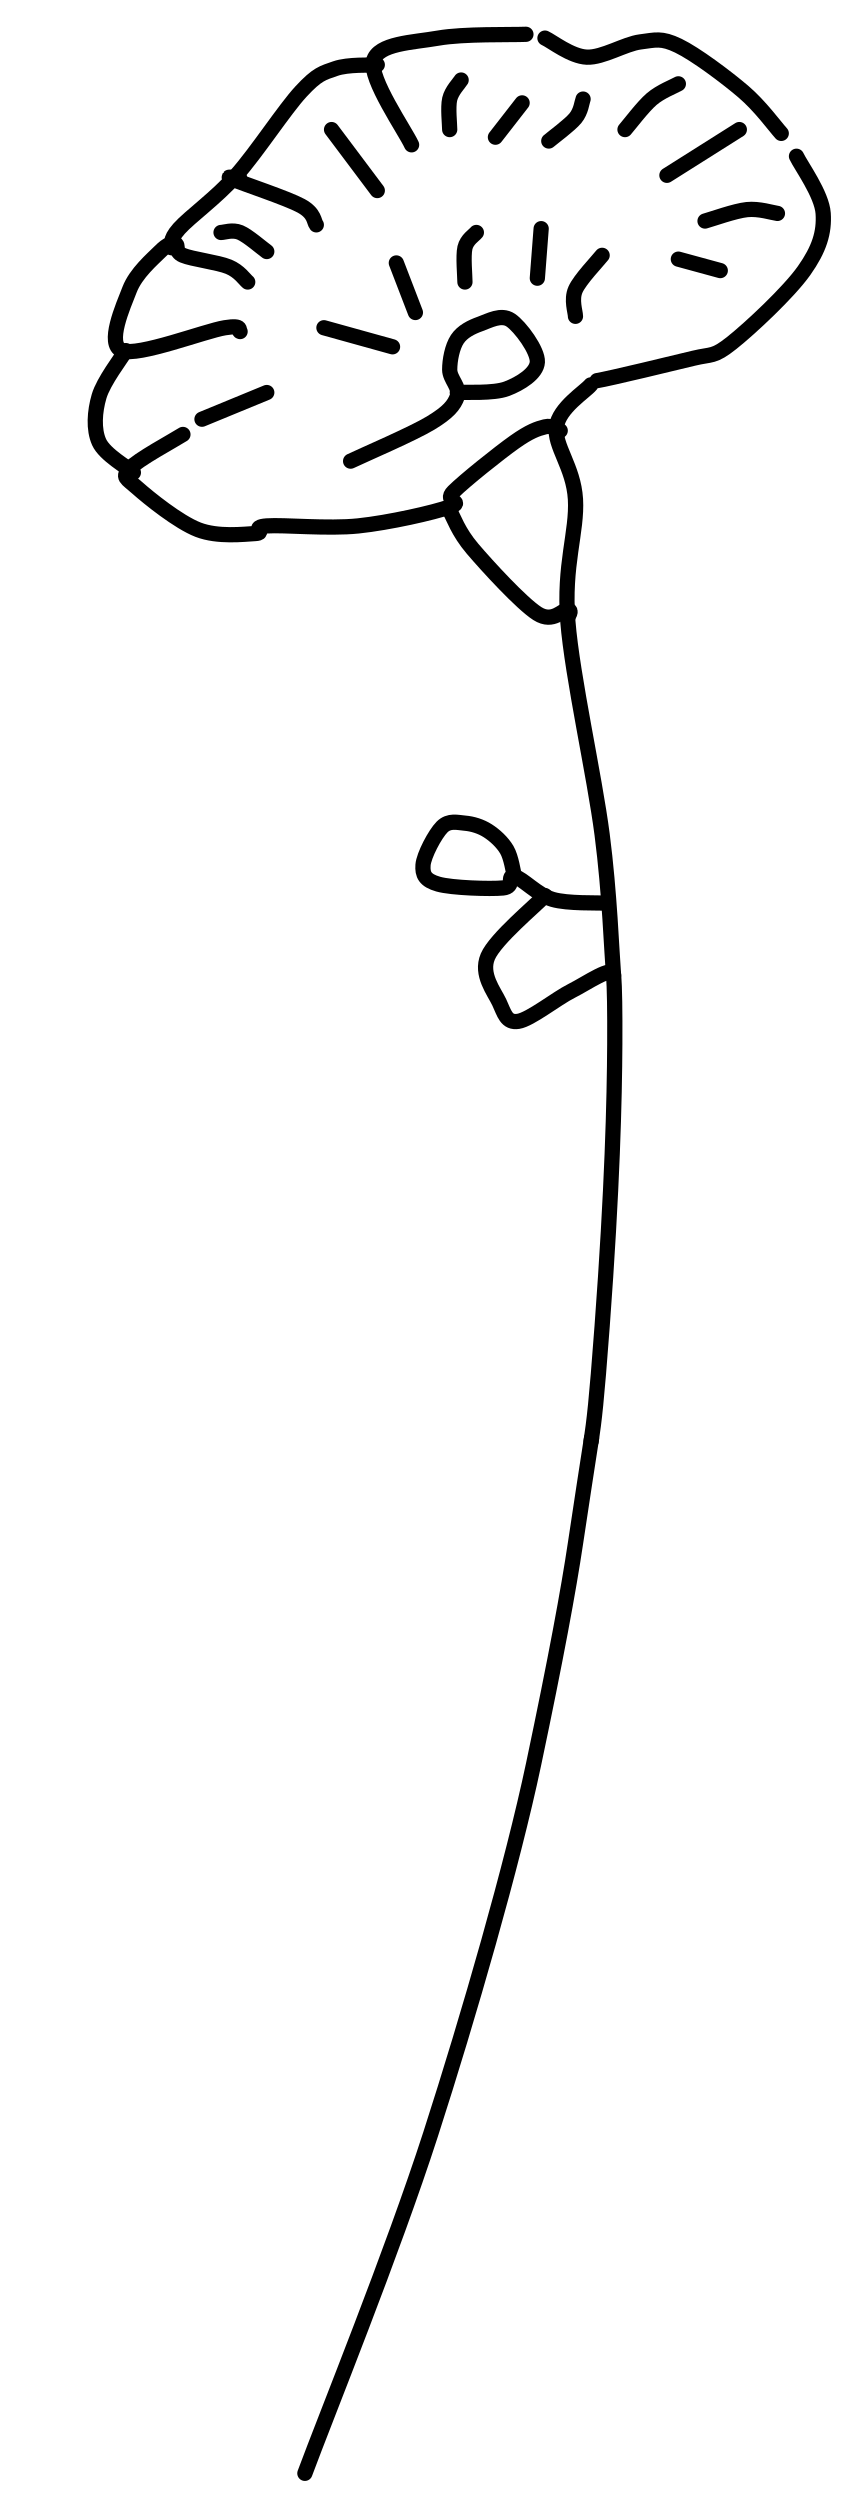
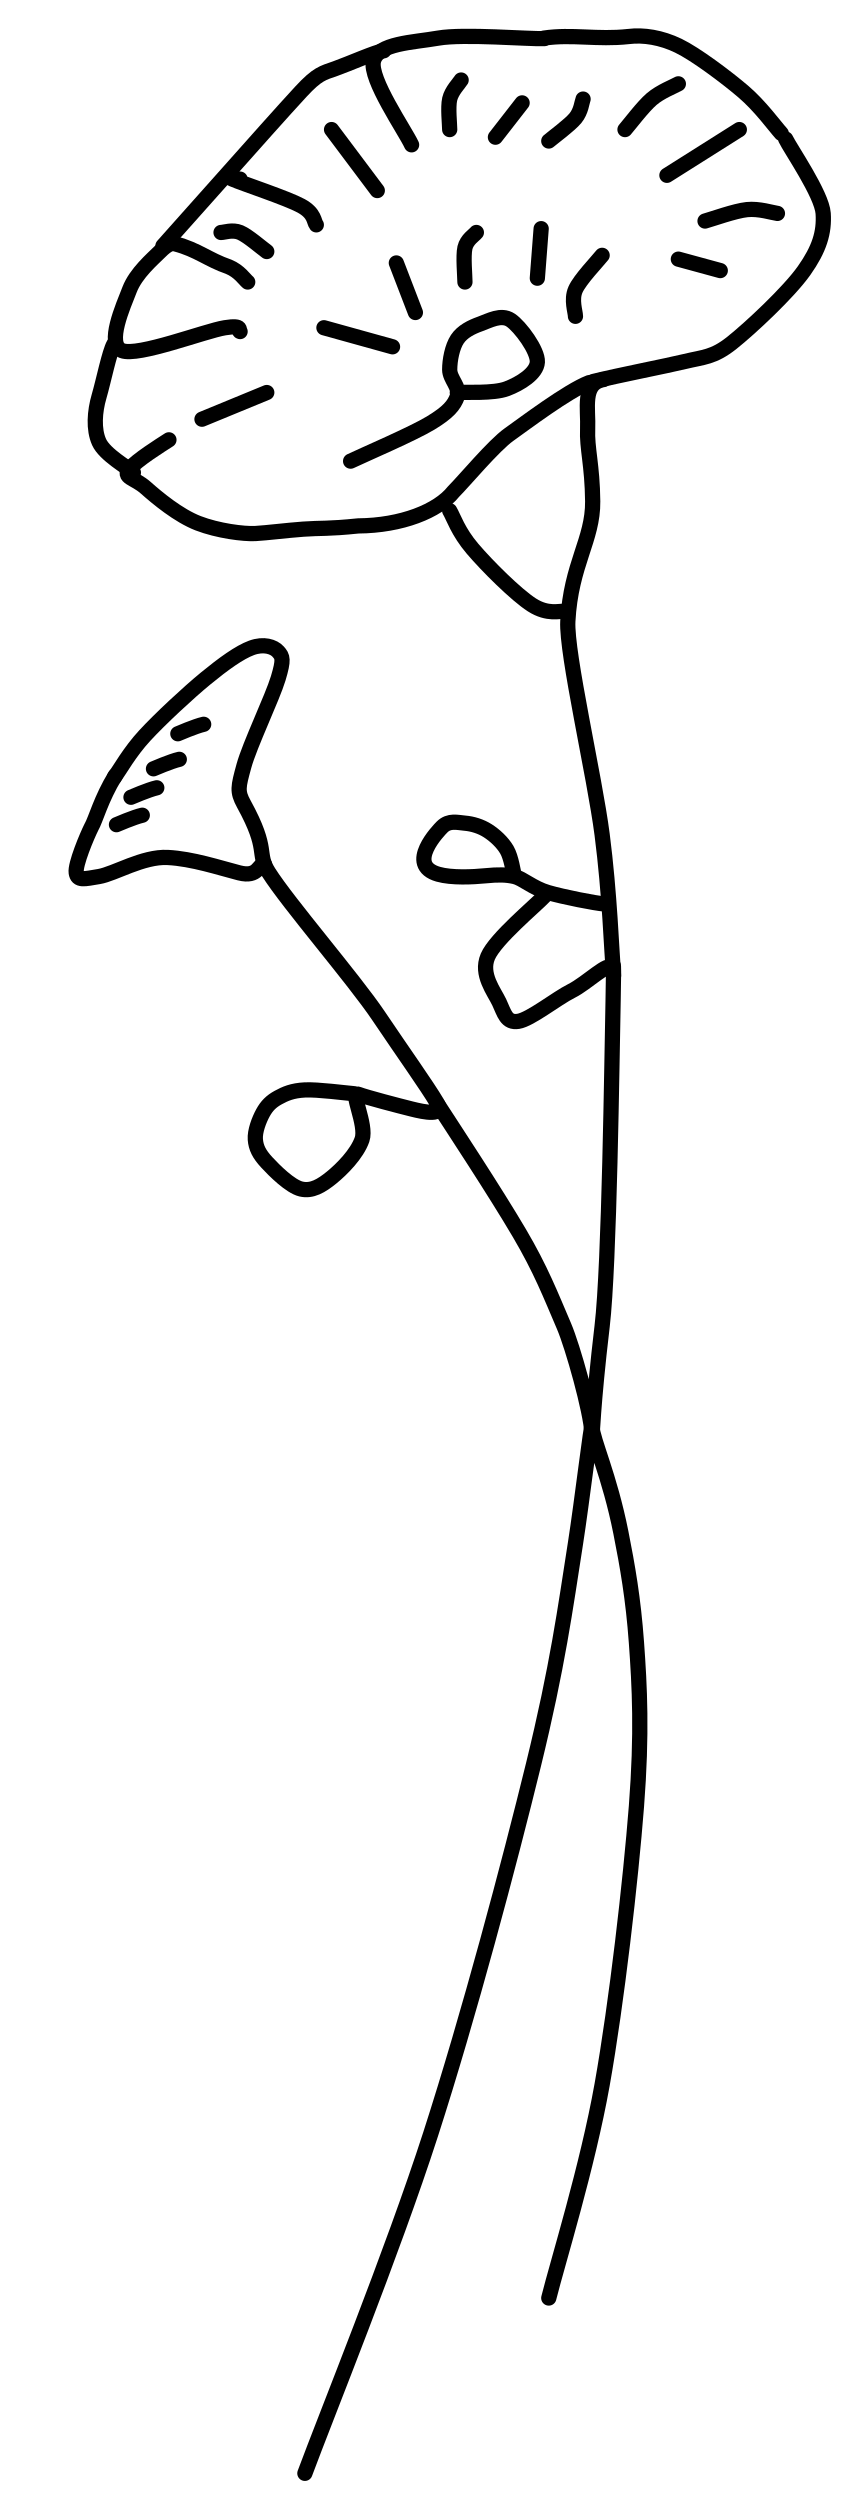
<svg xmlns="http://www.w3.org/2000/svg" viewBox="0 0 227 656" width="227" height="656" version="1.1" id="svg33">
  <defs id="defs33" />
-   <path d="M138.00,9.00 C134.17,9.17 121.67,8.83 115.00,10.00 C108.33,11.17 99.17,11.33 98.00,16.00 C96.83,20.67 106.33,34.33 108.00,38.00" fill="none" stroke="black" stroke-width="6.00" stroke-linecap="round" stroke-linejoin="round" id="path1" style="stroke-width:4;stroke-dasharray:none" />
-   <path d="M143.00,10.00 C144.83,10.83 149.83,14.83 154.00,15.00 C158.17,15.17 164.00,11.50 168.00,11.00 C172.00,10.50 173.50,9.83 178.00,12.00 C182.50,14.17 190.50,20.17 195.00,24.00 C199.50,27.83 203.33,33.17 205.00,35.00" fill="none" stroke="black" stroke-width="6.00" stroke-linecap="round" stroke-linejoin="round" id="path2" style="stroke-width:4;stroke-dasharray:none" />
+   <path d="M 142.806,10.131 C 138.976,10.301 121.67,8.83 115,10 c -6.67,1.17 -15.83,1.33 -17,6 -1.17,4.67 8.33,18.33 10,22" fill="none" stroke="#000000" stroke-width="6.00" stroke-linecap="round" stroke-linejoin="round" id="path1" style="stroke-width:4;stroke-dasharray:none" />
+   <path d="m 142.717,10 c 7.353,-1.099 14,0.482 22.173,-0.413 C 168.89,9.087 173.5,9.83 178,12 c 4.5,2.17 12.5,8.17 17,12 4.5,3.83 8.33,9.17 10,11" fill="none" stroke="#000000" stroke-width="6.00" stroke-linecap="round" stroke-linejoin="round" id="path2" style="stroke-width:4;stroke-dasharray:none" />
  <path d="M121.00,21.00 C120.50,21.83 118.50,23.83 118.00,26.00 C117.50,28.17 118.00,32.67 118.00,34.00" fill="none" stroke="black" stroke-width="3.41" stroke-linecap="round" stroke-linejoin="round" id="path3" style="stroke-width:4;stroke-dasharray:none" />
  <path d="M178.00,22.00 C176.83,22.67 173.33,24.00 171.00,26.00 C168.67,28.00 165.17,32.67 164.00,34.00" fill="none" stroke="black" stroke-width="2.83" stroke-linecap="round" stroke-linejoin="round" id="path4" style="stroke-width:4;stroke-dasharray:none" />
  <path d="M153.00,26.00 C152.67,26.83 152.50,29.17 151.00,31.00 C149.50,32.83 145.17,36.00 144.00,37.00" fill="none" stroke="black" stroke-width="2.83" stroke-linecap="round" stroke-linejoin="round" id="path5" style="stroke-width:4;stroke-dasharray:none" />
  <path d="M137.00,27.00 L130.00,36.00" fill="none" stroke="black" stroke-width="2.83" stroke-linecap="round" stroke-linejoin="round" id="path6" style="stroke-width:4;stroke-dasharray:none" />
  <path d="M87.00,34.00 L99.00,50.00" fill="none" stroke="black" stroke-width="2.83" stroke-linecap="round" stroke-linejoin="round" id="path7" style="stroke-width:4;stroke-dasharray:none" />
  <path d="M194.00,34.00 L175.00,46.00" fill="none" stroke="black" stroke-width="2.83" stroke-linecap="round" stroke-linejoin="round" id="path8" style="stroke-width:4;stroke-dasharray:none" />
-   <path d="m 209,41 c 1.17,2.5 6.67,10 7,15 0.33,5 -1,9.33 -5,15 -4,5.67 -14.17,15.17 -19,19 -4.83,3.83 -5.17,2.83 -10,4 -4.83,1.17 -22.153,5.374 -25.323,5.874" fill="none" stroke="#000000" stroke-width="5.66" stroke-linecap="round" stroke-linejoin="round" id="path9" style="stroke-width:4;stroke-dasharray:none" />
+   <path d="M 206.173,36.477 C 207.343,38.977 215.67,51 216,56 c 0.33,5 -1,9.33 -5,15 -4,5.67 -14.17,15.17 -19,19 -4.83,3.83 -7.431,3.678 -12.261,4.848 -4.83,1.17 -17.526,3.631 -24.088,5.261" fill="none" stroke="#000000" stroke-width="5.66" stroke-linecap="round" stroke-linejoin="round" id="path9" style="stroke-width:4;stroke-dasharray:none" />
  <path d="M204.00,56.00 C202.67,55.83 199.17,54.67 196.00,55.00 C192.83,55.33 186.83,57.50 185.00,58.00" fill="none" stroke="black" stroke-width="2.00" stroke-linecap="round" stroke-linejoin="round" id="path10" style="stroke-width:4;stroke-dasharray:none" />
  <path d="M83.00,59.00 C82.33,58.17 82.67,56.00 79.00,54.00 C75.33,52.00 63.67,48.17 61.00,47.00 C58.33,45.83 62.67,47.00 63.00,47.00" fill="none" stroke="black" stroke-width="2.83" stroke-linecap="round" stroke-linejoin="round" id="path11" style="stroke-width:4;stroke-dasharray:none" />
  <path d="M142.00,60.00 L141.00,73.00" fill="none" stroke="black" stroke-width="2.41" stroke-linecap="round" stroke-linejoin="round" id="path12" style="stroke-width:4;stroke-dasharray:none" />
  <path d="M58.00,61.00 C58.83,61.00 61.00,60.17 63.00,61.00 C65.00,61.83 68.83,65.17 70.00,66.00" fill="none" stroke="black" stroke-width="2.83" stroke-linecap="round" stroke-linejoin="round" id="path13" style="stroke-width:4;stroke-dasharray:none" />
  <path d="M125.00,61.00 C124.50,61.67 122.50,62.83 122.00,65.00 C121.50,67.17 122.00,72.50 122.00,74.00" fill="none" stroke="black" stroke-width="2.83" stroke-linecap="round" stroke-linejoin="round" id="path14" style="stroke-width:4;stroke-dasharray:none" />
  <path d="M158.00,67.00 C156.83,68.50 152.17,73.33 151.00,76.00 C149.83,78.67 151.00,81.83 151.00,83.00" fill="none" stroke="black" stroke-width="2.83" stroke-linecap="round" stroke-linejoin="round" id="path15" style="stroke-width:4;stroke-dasharray:none" />
  <path d="M178.00,68.00 L189.00,71.00" fill="none" stroke="black" stroke-width="2.83" stroke-linecap="round" stroke-linejoin="round" id="path16" style="stroke-width:4;stroke-dasharray:none" />
  <path d="M104.00,69.00 L109.00,82.00" fill="none" stroke="black" stroke-width="2.83" stroke-linecap="round" stroke-linejoin="round" id="path17" style="stroke-width:4;stroke-dasharray:none" />
-   <path d="M65.00,74.00 C64.17,73.33 62.83,71.17 60.00,70.00 C57.17,68.83 50.33,68.00 48.00,67.00 C45.67,66.00 47.00,64.17 46.00,64.00 C45.00,63.83 44.00,64.00 42.00,66.00 C40.00,68.00 35.67,71.67 34.00,76.00 C32.33,80.33 27.83,90.33 32.00,92.00 C36.17,93.67 53.83,86.83 59.00,86.00 C64.17,85.17 62.33,86.83 63.00,87.00" fill="none" stroke="black" stroke-width="5.66" stroke-linecap="round" stroke-linejoin="round" id="path18" style="stroke-width:4;stroke-dasharray:none" />
+   <path d="m 65,74 c -0.83,-0.67 -2.17,-2.83 -5,-4 -5.329,-1.822 -8.177,-4.481 -14,-6 -0.982,-0.256 -2,0 -4,2 -2,2 -6.33,5.67 -8,10 -1.67,4.33 -6.17,14.33 -2,16 4.17,1.67 21.83,-5.17 27,-6 5.17,-0.83 3.33,0.83 4,1" fill="none" stroke="#000000" stroke-width="5.66" stroke-linecap="round" stroke-linejoin="round" id="path18" style="stroke-width:4;stroke-dasharray:none" />
  <path d="M85.00,86.00 L103.00,91.00" fill="none" stroke="black" stroke-width="2.83" stroke-linecap="round" stroke-linejoin="round" id="path19" style="stroke-width:4;stroke-dasharray:none" />
-   <path d="M155.00,101.00 C153.50,102.83 146.67,107.00 146.00,112.00 C145.33,117.00 150.50,122.50 151.00,131.00 C151.50,139.50 147.83,148.33 149.00,163.00 C150.17,177.67 156.00,203.50 158.00,219.00 C160.00,234.50 160.50,249.83 161.00,256.00" fill="none" stroke="black" stroke-width="6.00" stroke-linecap="round" stroke-linejoin="round" id="path20" style="stroke-width:4;stroke-dasharray:none" />
+   <path d="m 158.392,99.587 c -5.74,0.982 -3.956,7.673 -4.194,12.979 -0.227,5.046 1.23,9.432 1.325,19 0.1,10.055 -5.728,16.468 -6.523,31.435 -0.45,8.473 7,40.5 9,56 2,15.5 2.5,30.83 3,37" fill="none" stroke="#000000" stroke-width="6.00" stroke-linecap="round" stroke-linejoin="round" id="path20" style="stroke-width:4;stroke-dasharray:none" />
  <path d="M70.00,103.00 L53.00,110.00" fill="none" stroke="black" stroke-width="2.83" stroke-linecap="round" stroke-linejoin="round" id="path21" style="stroke-width:4;stroke-dasharray:none" />
-   <path d="M48.00,114.00 C45.67,115.50 36.00,120.67 34.00,123.00 C32.00,125.33 33.00,125.33 36.00,128.00 C39.00,130.67 46.83,137.00 52.00,139.00 C57.17,141.00 64.00,140.17 67.00,140.00 C70.00,139.83 65.50,138.33 70.00,138.00 C74.50,137.67 86.00,138.83 94.00,138.00 C102.00,137.17 113.83,134.50 118.00,133.00 C122.17,131.50 116.17,131.83 119.00,129.00 C121.83,126.17 131.00,118.83 135.00,116.00 C139.00,113.17 141.00,112.50 143.00,112.00 C145.00,111.50 146.33,112.83 147.00,113.00" fill="none" stroke="black" stroke-width="6.32" stroke-linecap="round" stroke-linejoin="round" id="path22" style="stroke-width:4;stroke-dasharray:none" />
+   <path d="M 44.325,115.413 C 41.995,116.913 36,120.67 34,123 c -2,2.33 1.261,2.33 4.261,5 3,2.67 8.569,7.304 13.739,9.304 5.17,2 12,2.866 15,2.696 3,-0.17 8.111,-0.822 12.611,-1.152 C 84.111,138.518 86,138.83 94,138 c 11.276,-0.082 20.917,-3.86 25,-9 2.83,-2.83 10.587,-12.149 14.587,-14.979 4,-2.83 15.329,-11.415 21.003,-13.611" fill="none" stroke="#000000" stroke-width="6.32" stroke-linecap="round" stroke-linejoin="round" id="path22" style="stroke-width:4;stroke-dasharray:none" />
  <path d="M92.00,121.00 C95.50,119.33 108.33,113.83 113.00,111.00 C117.67,108.17 119.17,106.33 120.00,104.00 C120.83,101.67 118.00,99.50 118.00,97.00 C118.00,94.50 118.67,91.00 120.00,89.00 C121.33,87.00 123.67,85.83 126.00,85.00 C128.33,84.17 131.50,82.33 134.00,84.00 C136.50,85.67 141.17,92.00 141.00,95.00 C140.83,98.00 136.50,100.67 133.00,102.00 C129.50,103.33 122.17,102.83 120.00,103.00" fill="none" stroke="black" stroke-width="4.47" stroke-linecap="round" stroke-linejoin="round" id="path23" style="stroke-width:4;stroke-dasharray:none" />
-   <path d="M 155.212,377.416 C 154.227,383.77 152.624,394.122 151,405 c -1.808,12.107 -5.076,29.935 -11,58 -5.492,26.021 -17,66 -27,97 -10,31 -27.5,74.17 -33,89" fill="none" stroke="#000000" stroke-width="4.47" stroke-linecap="round" stroke-linejoin="round" id="path25" style="stroke-width:4;stroke-dasharray:none" />
-   <path d="M45.00,65.00 C45.33,64.17 44.17,63.17 47.00,60.00 C49.83,56.83 56.67,52.00 62.00,46.00 C67.33,40.00 74.67,28.67 79.00,24.00 C83.33,19.33 84.67,19.17 88.00,18.00 C91.33,16.83 97.17,17.17 99.00,17.00" fill="none" stroke="black" stroke-width="7.21" stroke-linecap="round" stroke-linejoin="round" id="path26" style="stroke-width:4;stroke-dasharray:none" />
-   <path d="M33.00,92.00 C31.83,94.00 27.17,100.00 26.00,104.00 C24.83,108.00 24.50,112.67 26.00,116.00 C27.50,119.33 33.50,122.67 35.00,124.00" fill="none" stroke="black" stroke-width="6.32" stroke-linecap="round" stroke-linejoin="round" id="path27" style="stroke-width:4;stroke-dasharray:none" />
-   <path d="M118.00,134.00 C119.00,135.67 120.17,139.50 124.00,144.00 C127.83,148.50 136.83,158.33 141.00,161.00 C145.17,163.67 147.67,159.83 149.00,160.00 C150.33,160.17 149.00,161.67 149.00,162.00" fill="none" stroke="black" stroke-width="7.21" stroke-linecap="round" stroke-linejoin="round" id="path28" style="stroke-width:4;stroke-dasharray:none" />
-   <path d="M135.00,230.00 C134.67,228.83 134.17,225.00 133.00,223.00 C131.83,221.00 129.83,219.17 128.00,218.00 C126.17,216.83 124.00,216.17 122.00,216.00 C120.00,215.83 117.83,215.17 116.00,217.00 C114.17,218.83 111.17,224.50 111.00,227.00 C110.83,229.50 111.50,231.00 115.00,232.00 C118.50,233.00 128.67,233.33 132.00,233.00 C135.33,232.67 132.83,229.50 135.00,230.00 C137.17,230.50 141.00,234.83 145.00,236.00 C149.00,237.17 156.67,236.83 159.00,237.00" fill="none" stroke="black" stroke-width="6.00" stroke-linecap="round" stroke-linejoin="round" id="path31" style="stroke-width:4;stroke-dasharray:none" />
-   <path d="m 143,235 c -2.5,2.67 -13,11.33 -15,16 -2,4.67 1.67,9.17 3,12 1.33,2.83 1.83,5.5 5,5 3.17,-0.5 10,-6 14,-8 4,-2 10.814,-6.834 11.016,-4.144 0.248,3.307 0.349,9.372 0.302,18.095 -0.078,14.617 -0.623,37.695 -3.318,74.049 -1.5,20.234 -2.09,24.745 -2.889,30.187" fill="none" stroke="#000000" stroke-width="7.21" stroke-linecap="round" stroke-linejoin="round" id="path32" style="stroke-width:4;stroke-dasharray:none" />
+   <path d="m 30.562,216.396 c 0,0 4.617,-2.002 6.774,-2.48 m -2.968,-4.717 c 0,0 4.617,-2.002 6.774,-2.48 m -0.869,-4.989 c 0,0 4.617,-2.002 6.774,-2.48 m -0.379,-6.714 c 0,0 4.617,-2.002 6.774,-2.48" fill="none" stroke="#000000" stroke-width="4.00" stroke-linecap="round" stroke-linejoin="round" id="path24" style="stroke-width:4;stroke-dasharray:none" />
+   <path d="m 144,603 c 2.33,-9.33 10.17,-34.5 14,-56 3.83,-21.5 7.5,-53.67 9,-73 1.5,-19.33 0.83,-31.5 0,-43 -0.83,-11.5 -2.331,-20.038 -4.083,-28.871 -2.949,-14.869 -7.441,-24.365 -7.575,-27.758 -0.072,-1.829 -2.642,19.762 -4.342,30.629 -2.67,17.066 -4.67,32.17 -11,58 -6.33,25.83 -17,66 -27,97 -10,31 -27.5,74.17 -33,89" fill="none" stroke="#000000" stroke-width="4.47" stroke-linecap="round" stroke-linejoin="round" id="path25" style="stroke-width:4;stroke-dasharray:none" />
+   <path d="m 42.76,64.523 c 2.83,-3.17 11.931,-13.371 17.261,-19.371 C 65.351,39.152 74.67,28.67 79,24 c 4.33,-4.67 5.67,-4.83 9,-6 3.33,-1.17 10.866,-4.505 12.696,-4.675" fill="none" stroke="#000000" stroke-width="7.21" stroke-linecap="round" stroke-linejoin="round" id="path26" style="stroke-width:4;stroke-dasharray:none" />
+   <path d="M 29.89,90.304 C 28.72,92.304 27.17,100 26,104 c -1.17,4 -1.5,8.67 0,12 1.5,3.33 7.5,6.67 9,8" fill="none" stroke="#000000" stroke-width="6.32" stroke-linecap="round" stroke-linejoin="round" id="path27" style="stroke-width:4;stroke-dasharray:none" />
+   <path d="m 118,134 c 1,1.67 2.17,5.5 6,10 3.83,4.5 11.417,12.069 15.587,14.739 4.17,2.67 7.235,1.515 8.565,1.685" fill="none" stroke="#000000" stroke-width="7.21" stroke-linecap="round" stroke-linejoin="round" id="path28" style="stroke-width:4;stroke-dasharray:none" />
+   <path d="m 30,204 c 1.33,-1.83 4,-6.67 8,-11 4,-4.33 11.33,-11.17 16,-15 4.67,-3.83 8.83,-6.83 12,-8 3.17,-1.17 5.83,-0.33 7,1 1.17,1.33 1.5,2 0,7 -1.5,5 -7.5,17.5 -9,23 -1.5,5.5 -1.83,6.67 0,10 6.752,12.287 3.202,12.709 6.488,17.901 5.17,8.17 22.369,28.037 28.869,37.707 6.5,9.67 12.685,18.319 15.293,22.743 C 116.815,293.023 111.33,291.83 108,291 104.67,290.17 96.221,287.968 94.051,287.149 91.669,286.251 96.33,295.17 95,299 c -1.33,3.83 -5.33,7.83 -8,10 -2.67,2.17 -5.17,3.67 -8,3 -2.83,-0.67 -7,-4.83 -9,-7 -2,-2.17 -2.83,-3.83 -3,-6 -0.17,-2.17 1,-5.17 2,-7 1,-1.83 2.17,-3 4,-4 1.83,-1 3.67,-1.83 7,-2 3.33,-0.17 10.83,0.83 13,1" fill="none" stroke="#000000" stroke-width="6.00" stroke-linecap="round" stroke-linejoin="round" id="path29" style="stroke-width:4;stroke-dasharray:none" />
+   <path d="M 30.23,203.551 C 26.546,209.538 25.094,215.156 24,217 c -1.17,2.33 -4.33,9.83 -4,12 0.33,2.17 2,1.67 6,1 4,-0.67 11.5,-5.33 18,-5 6.5,0.33 13.569,2.702 18.739,4.032 5.17,1.33 4.977,-2.381 6.647,-2.211" fill="none" stroke="#000000" stroke-width="8.00" stroke-linecap="round" stroke-linejoin="round" id="path30" style="stroke-width:4;stroke-dasharray:none" />
+   <path d="m 135,230 c -0.33,-1.17 -0.83,-5 -2,-7 -1.17,-2 -3.17,-3.83 -5,-5 -1.83,-1.17 -4,-1.83 -6,-2 -2,-0.17 -4.17,-0.83 -6,1 -0.758,0.758 -9.687,9.919 -1,12.401 3.5,1 9.073,0.73 12.403,0.4 3.33,-0.33 5.427,-0.302 7.597,0.198 2.17,0.5 4.801,3.031 8.801,4.201 4,1.17 12.47,2.829 14.8,2.999" fill="none" stroke="#000000" stroke-width="6.00" stroke-linecap="round" stroke-linejoin="round" id="path31" style="stroke-width:4;stroke-dasharray:none" />
+   <path d="m 143,235 c -2.5,2.67 -13,11.33 -15,16 -2,4.67 1.67,9.17 3,12 1.33,2.83 1.83,5.5 5,5 3.17,-0.5 10,-6 14,-8 4,-2 10.041,-8.031 10.424,-5.837 0.333,1.903 0.786,-6.98 0.456,8.35 -0.33,15.33 -0.966,69.361 -2.88,85.488 -2.489,20.976 -2.593,29.823 -2.666,28.155 C 155.077,370.36 150.264,353.281 148,348 144.463,339.749 141.93,333.167 136.293,323.576 129.945,312.775 118.67,295.67 115,290" fill="none" stroke="#000000" stroke-width="7.21" stroke-linecap="round" stroke-linejoin="round" id="path32" style="stroke-width:4;stroke-dasharray:none" />
</svg>
